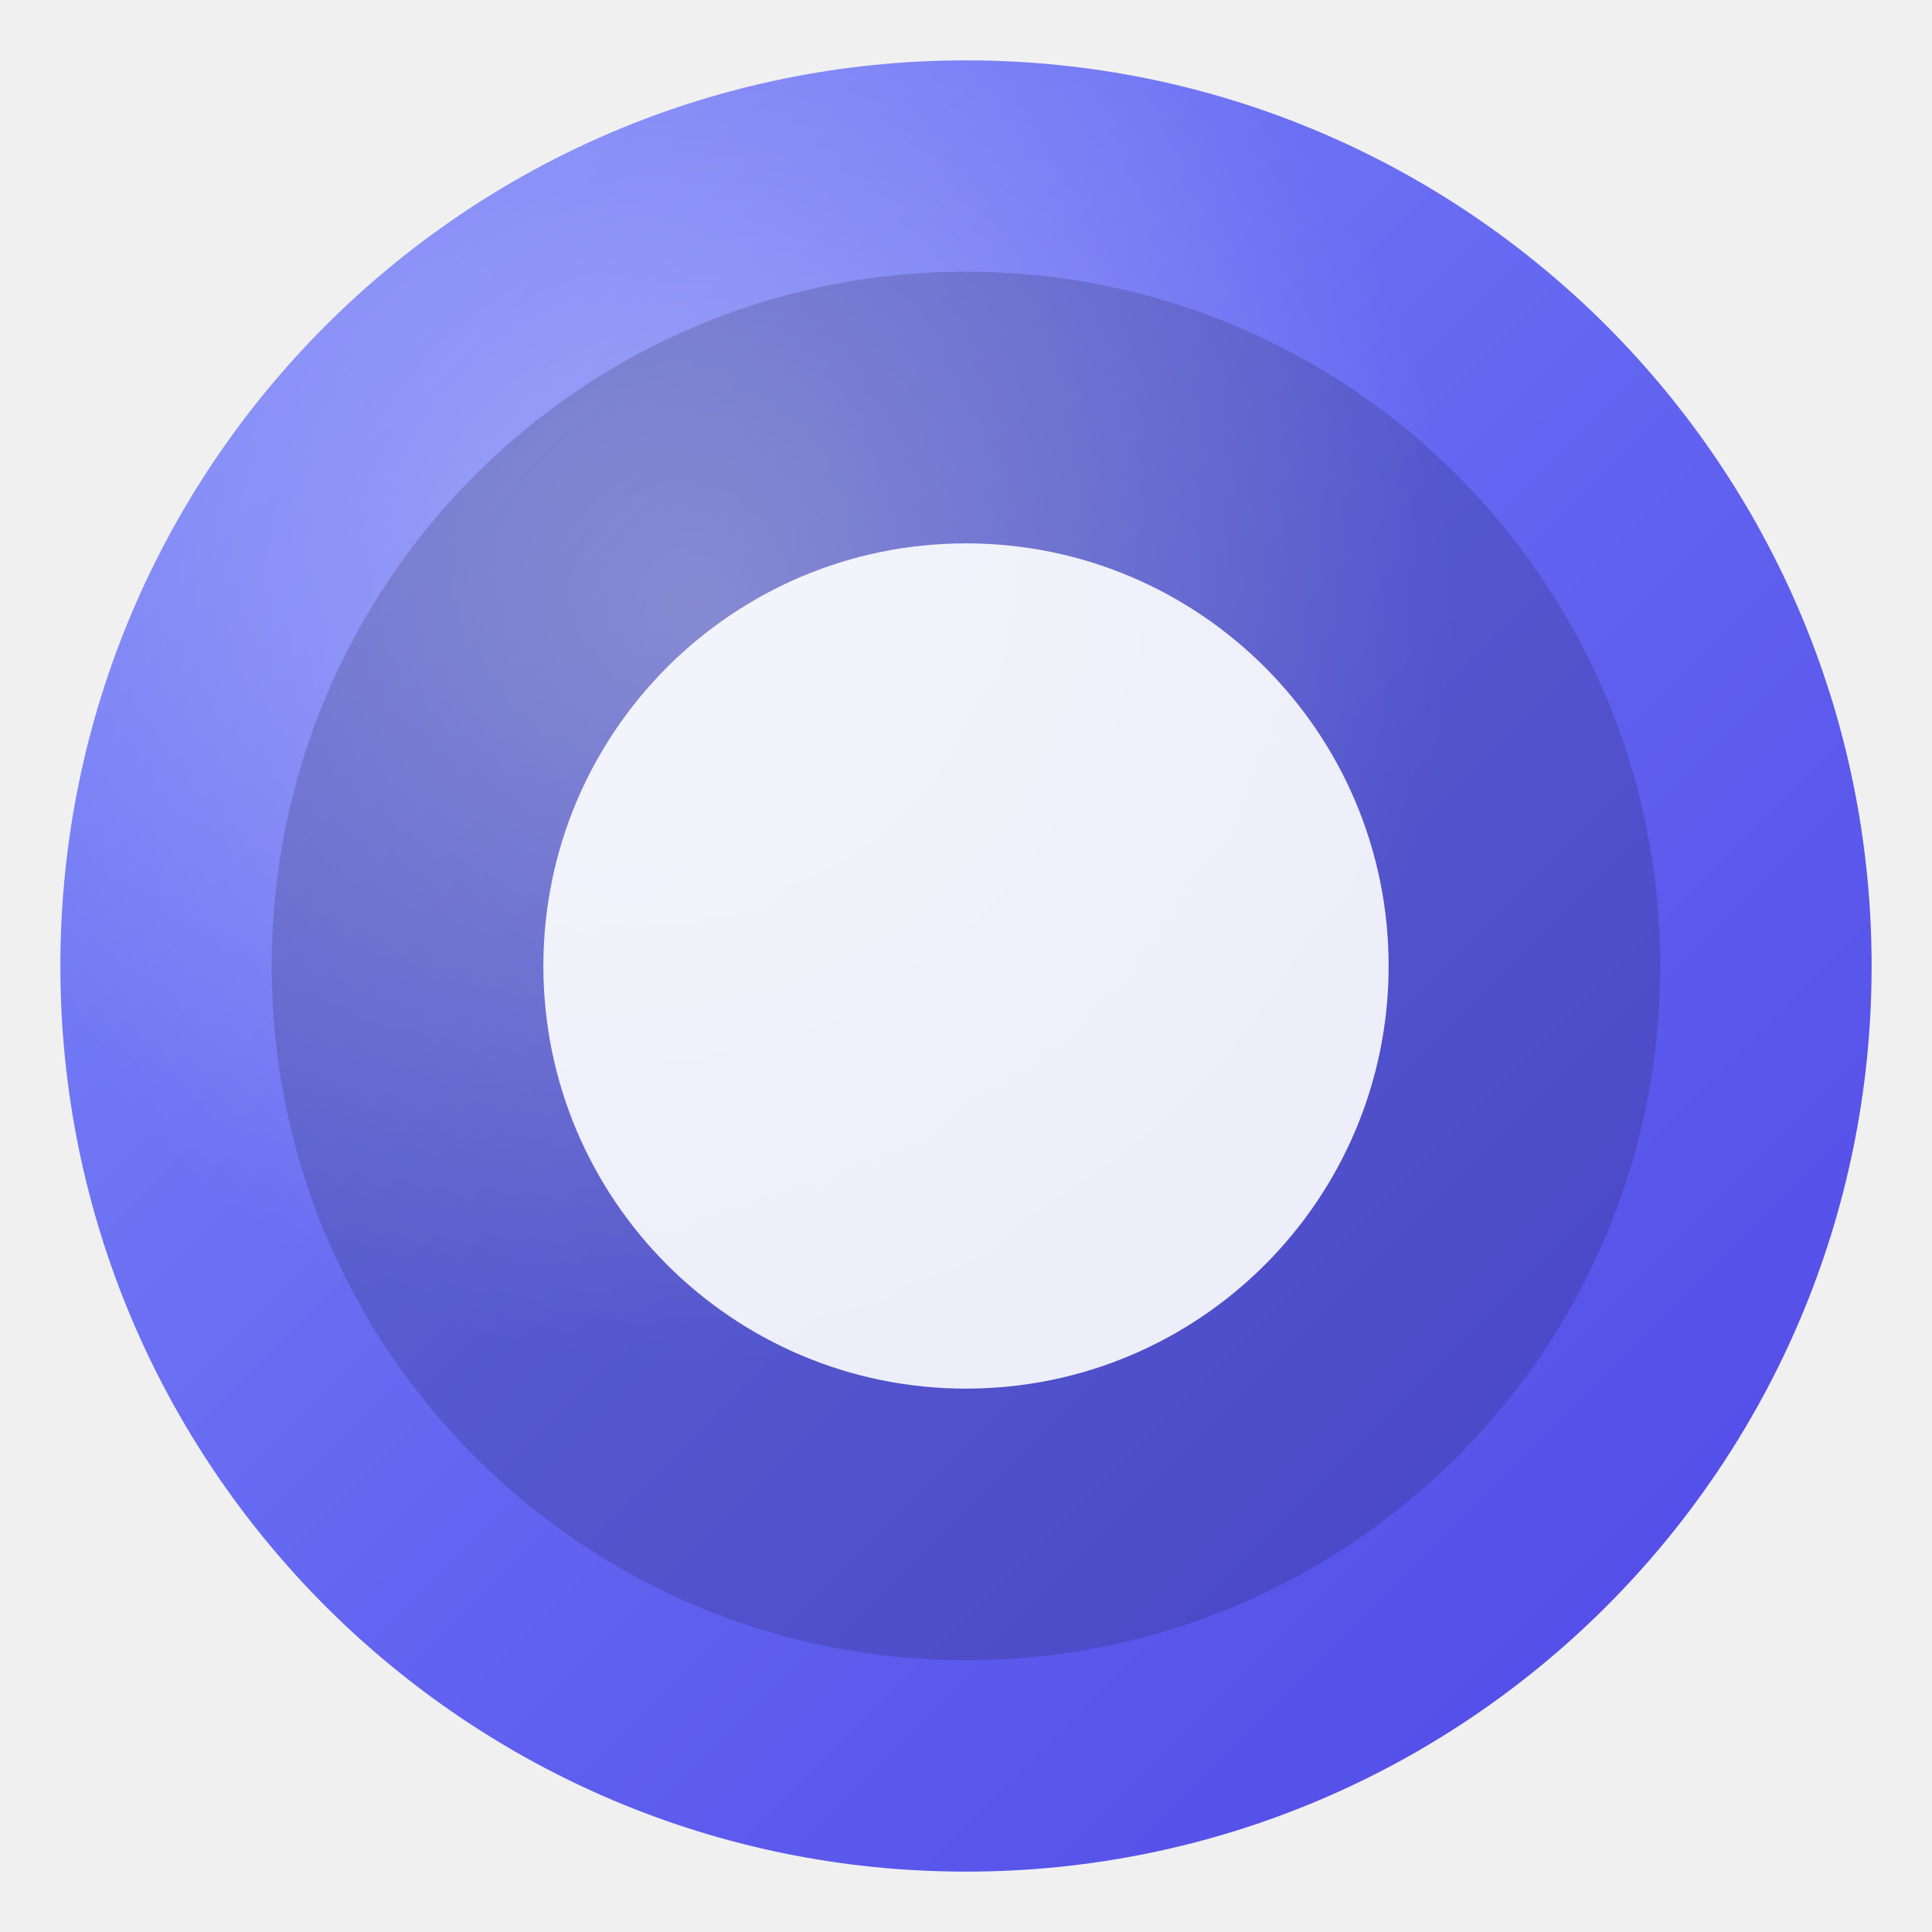
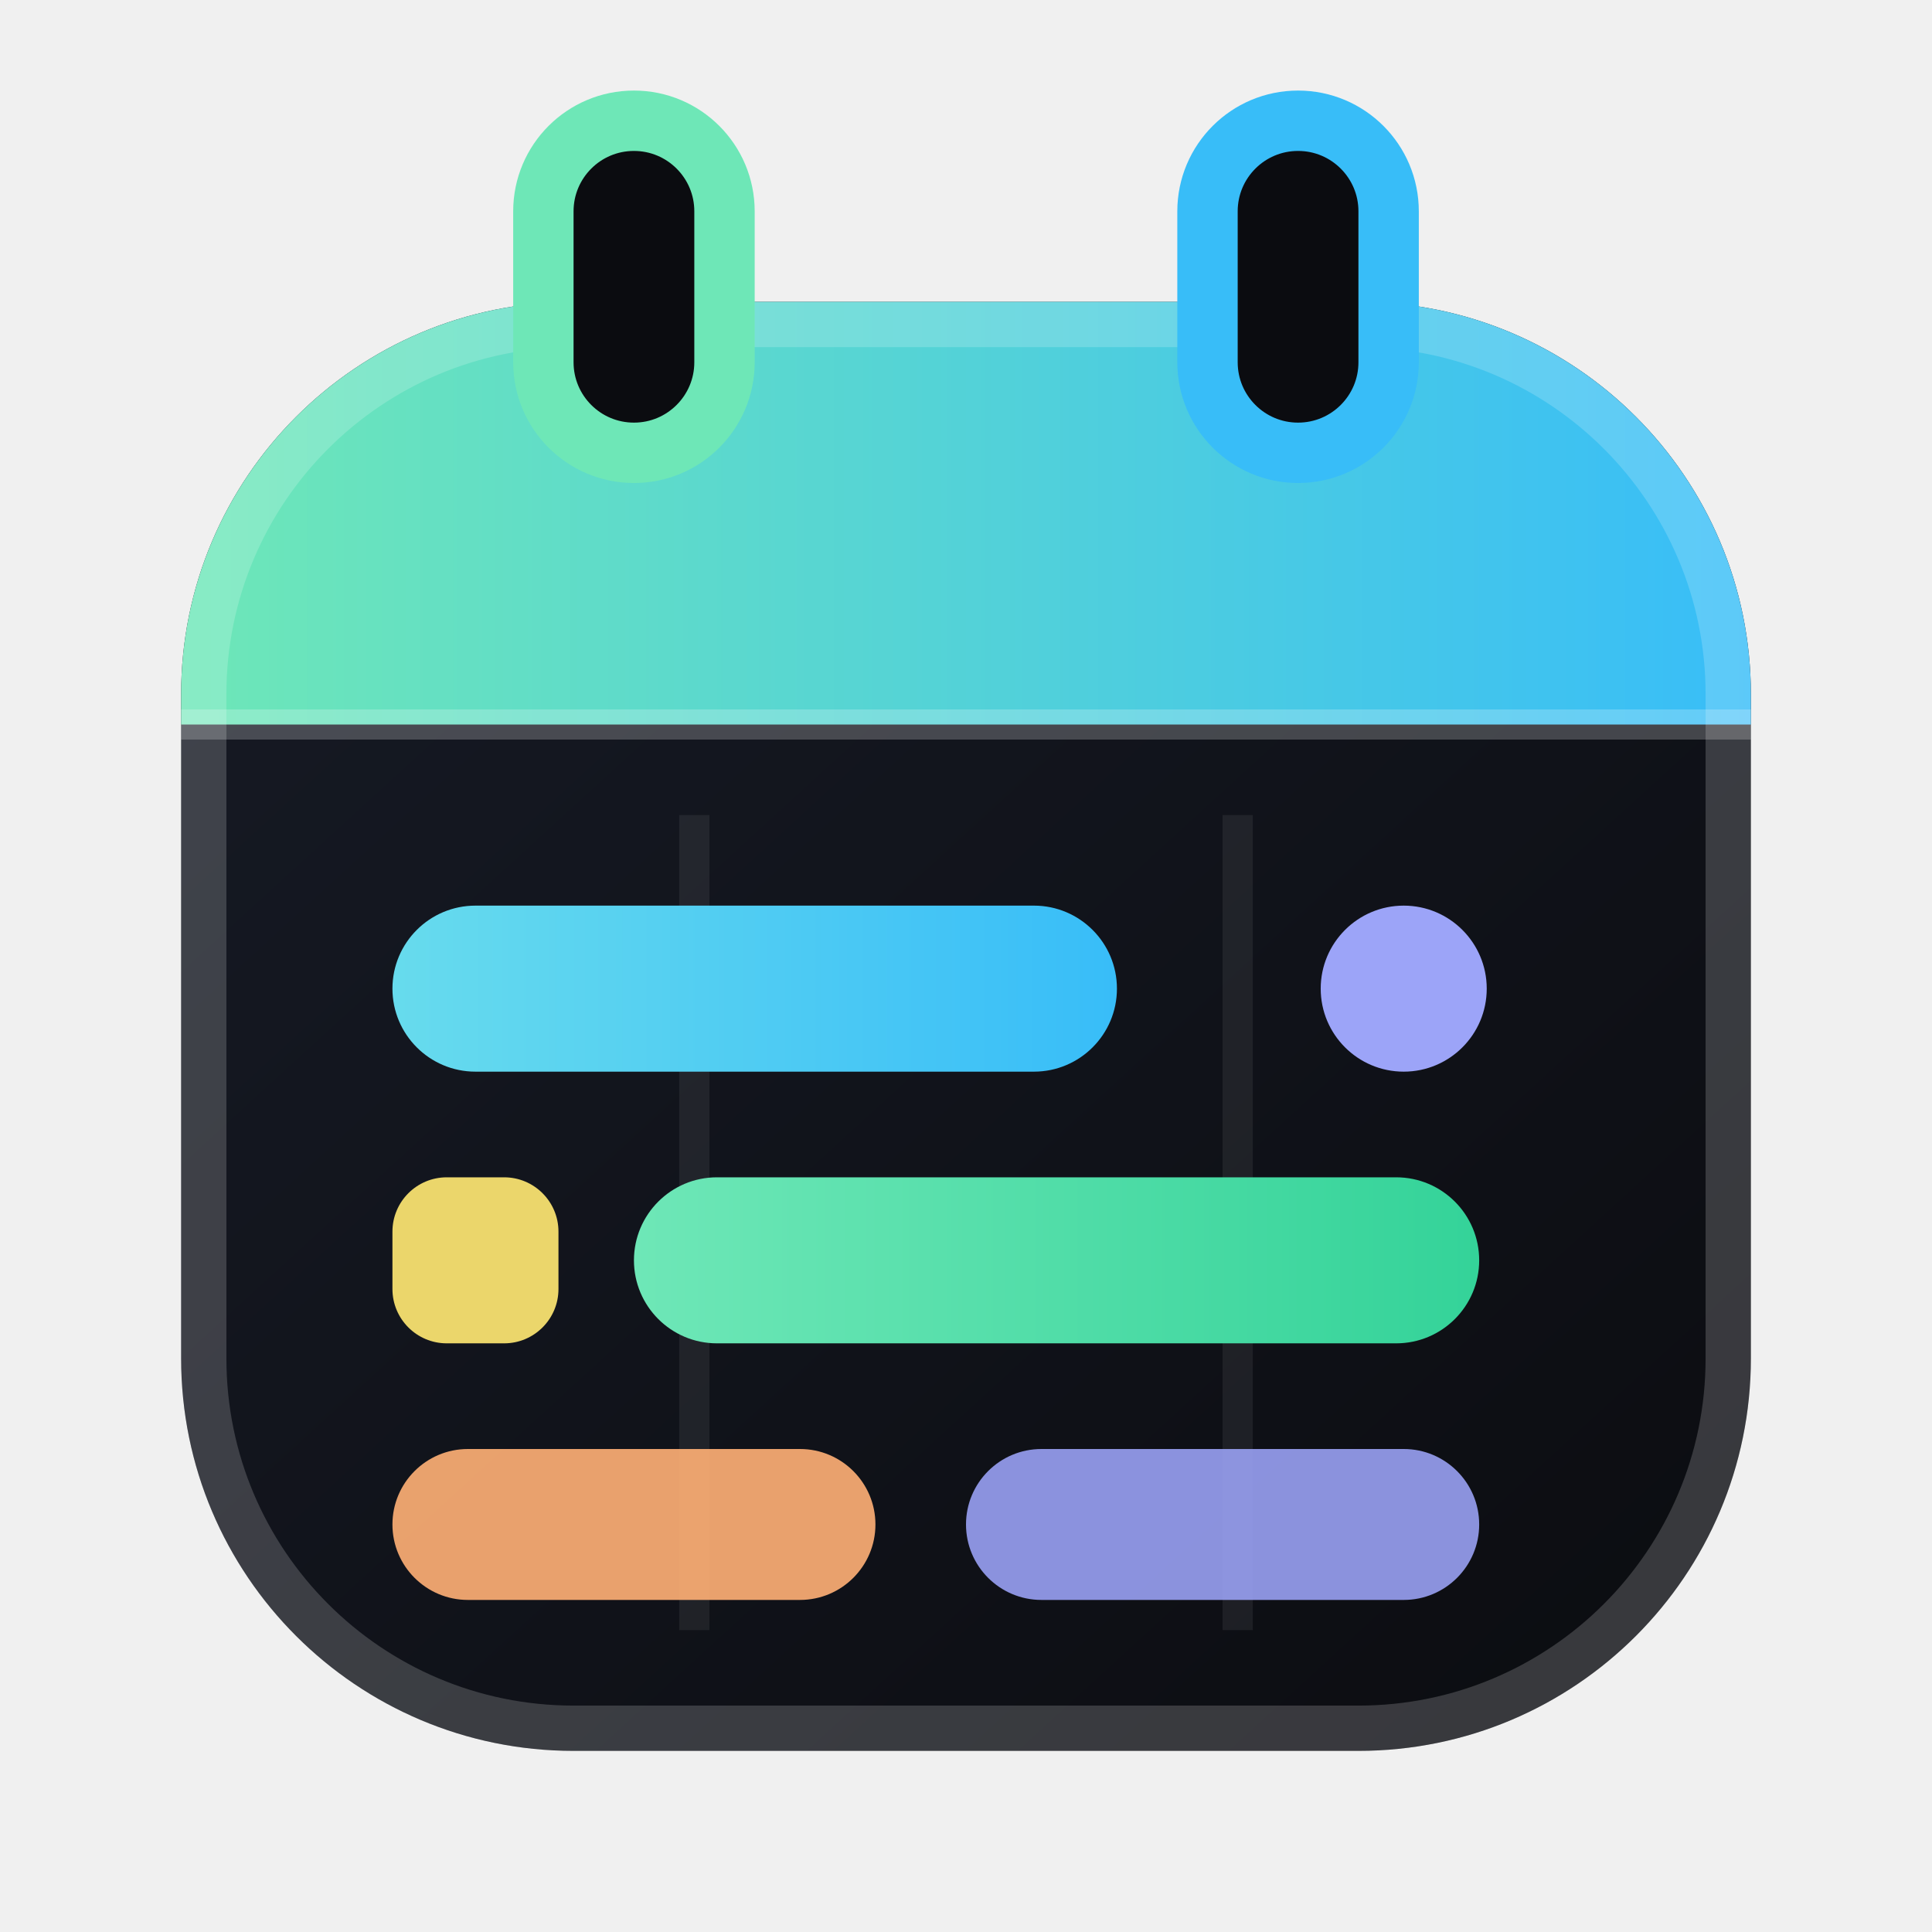
<svg xmlns="http://www.w3.org/2000/svg" viewBox="0 0 64 64">
  <defs>
-     <linearGradient id="bgGrad" x1="0%" y1="0%" x2="100%" y2="100%">
-       <stop offset="0%" stop-color="#818cf8" />
-       <stop offset="50%" stop-color="#6366f1" />
-       <stop offset="100%" stop-color="#4f46e5" />
+     <linearGradient id="bgBody" x1="0%" y1="0%" x2="100%" y2="100%">
+       <stop offset="0%" stop-color="#171b26" />
+       <stop offset="100%" stop-color="#0b0c10" />
    </linearGradient>
-     <radialGradient id="innerGlow" cx="35%" cy="30%" r="70%">
-       <stop offset="0%" stop-color="#ffffff" stop-opacity="0.35" />
-       <stop offset="60%" stop-color="#ffffff" stop-opacity="0" />
-     </radialGradient>
+     <linearGradient id="calHeader" x1="0%" y1="0%" x2="100%" y2="0%">
+       <stop offset="0%" stop-color="#6ee7b7" />
+       <stop offset="100%" stop-color="#38bdf8" />
+     </linearGradient>
+     <linearGradient id="barMint" x1="0%" y1="0%" x2="100%" y2="0%">
+       <stop offset="0%" stop-color="#6ee7b7" />
+       <stop offset="100%" stop-color="#34d399" />
+     </linearGradient>
+     <linearGradient id="barSky" x1="0%" y1="0%" x2="100%" y2="0%">
+       <stop offset="0%" stop-color="#67dbed" />
+       <stop offset="100%" stop-color="#38bdf8" />
+     </linearGradient>
+     <clipPath id="cardClip">
+       <rect x="6" y="10" width="52" height="48" rx="13" />
+     </clipPath>
  </defs>
-   <circle cx="32" cy="32" r="30" fill="url(#bgGrad)" />
-   <circle cx="32" cy="32" r="30" fill="url(#innerGlow)" />
-   <circle cx="32" cy="32" r="23" fill="#0f172a" opacity="0.18" />
-   <circle cx="32" cy="32" r="14" fill="#ffffff" opacity="0.9" />
+   <g clip-path="url(#cardClip)">
+     <rect x="6" y="10" width="52" height="48" fill="url(#bgBody)" />
+     <rect x="6" y="10" width="52" height="14" fill="url(#calHeader)" />
+     <rect x="6" y="23.5" width="52" height="1" fill="#ffffff" fill-opacity="0.22" />
+   </g>
+   <rect x="6.75" y="10.75" width="50.5" height="46.5" rx="12.25" fill="none" stroke="#ffffff" stroke-opacity="0.18" stroke-width="1.5" />
+   <rect x="18" y="4" width="6" height="11" rx="3" fill="#0b0c10" stroke="#6ee7b7" stroke-width="2" />
+   <rect x="40" y="4" width="6" height="11" rx="3" fill="#0b0c10" stroke="#38bdf8" stroke-width="2" />
+   <line x1="23" y1="27" x2="23" y2="54" stroke="#ffffff" stroke-opacity="0.07" stroke-width="1" />
+   <line x1="41" y1="27" x2="41" y2="54" stroke="#ffffff" stroke-opacity="0.07" stroke-width="1" />
+   <rect x="13" y="30" width="24" height="5.5" rx="2.75" fill="url(#barSky)" />
+   <circle cx="46.5" cy="32.75" r="2.75" fill="#9ca4f8" />
+   <rect x="21" y="39" width="28" height="5.5" rx="2.75" fill="url(#barMint)" />
+   <rect x="13" y="39" width="5.5" height="5.5" rx="1.8" fill="#ebd66b" />
+   <rect x="13" y="48" width="16" height="5" rx="2.5" fill="#fcae74" fill-opacity="0.92" />
+   <rect x="32" y="48" width="17" height="5" rx="2.5" fill="#9ca4f8" fill-opacity="0.88" />
</svg>
